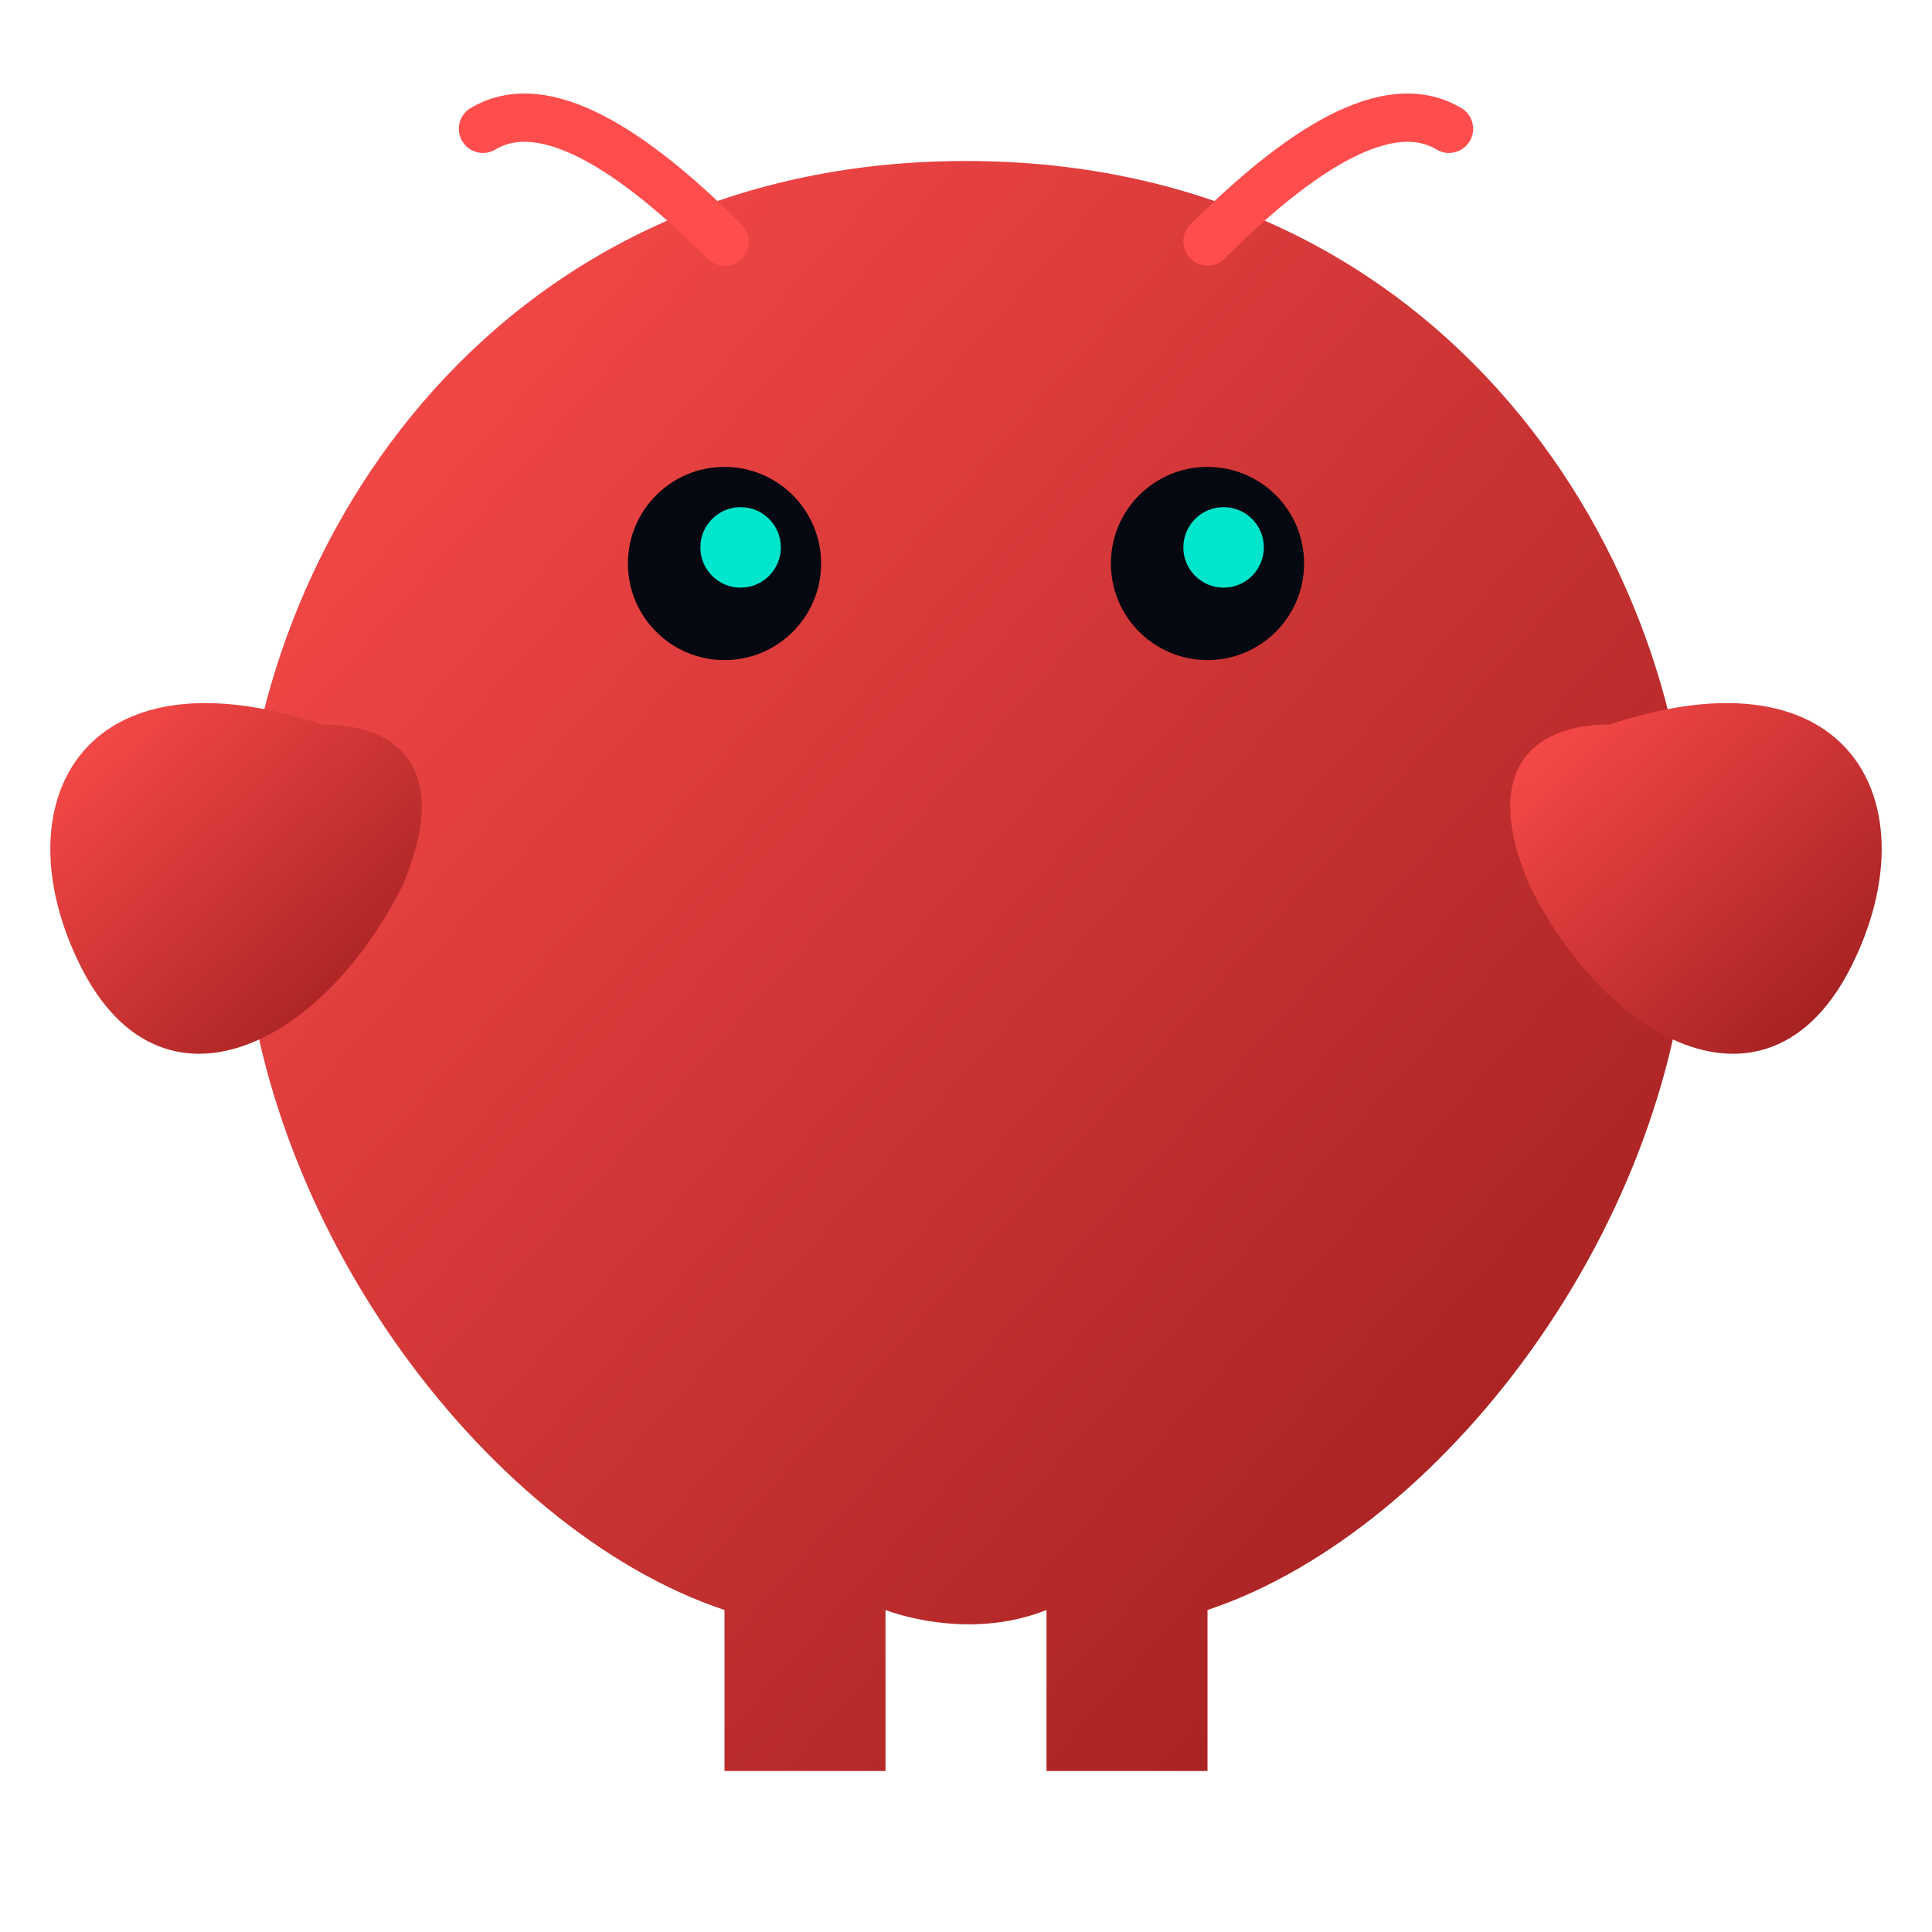
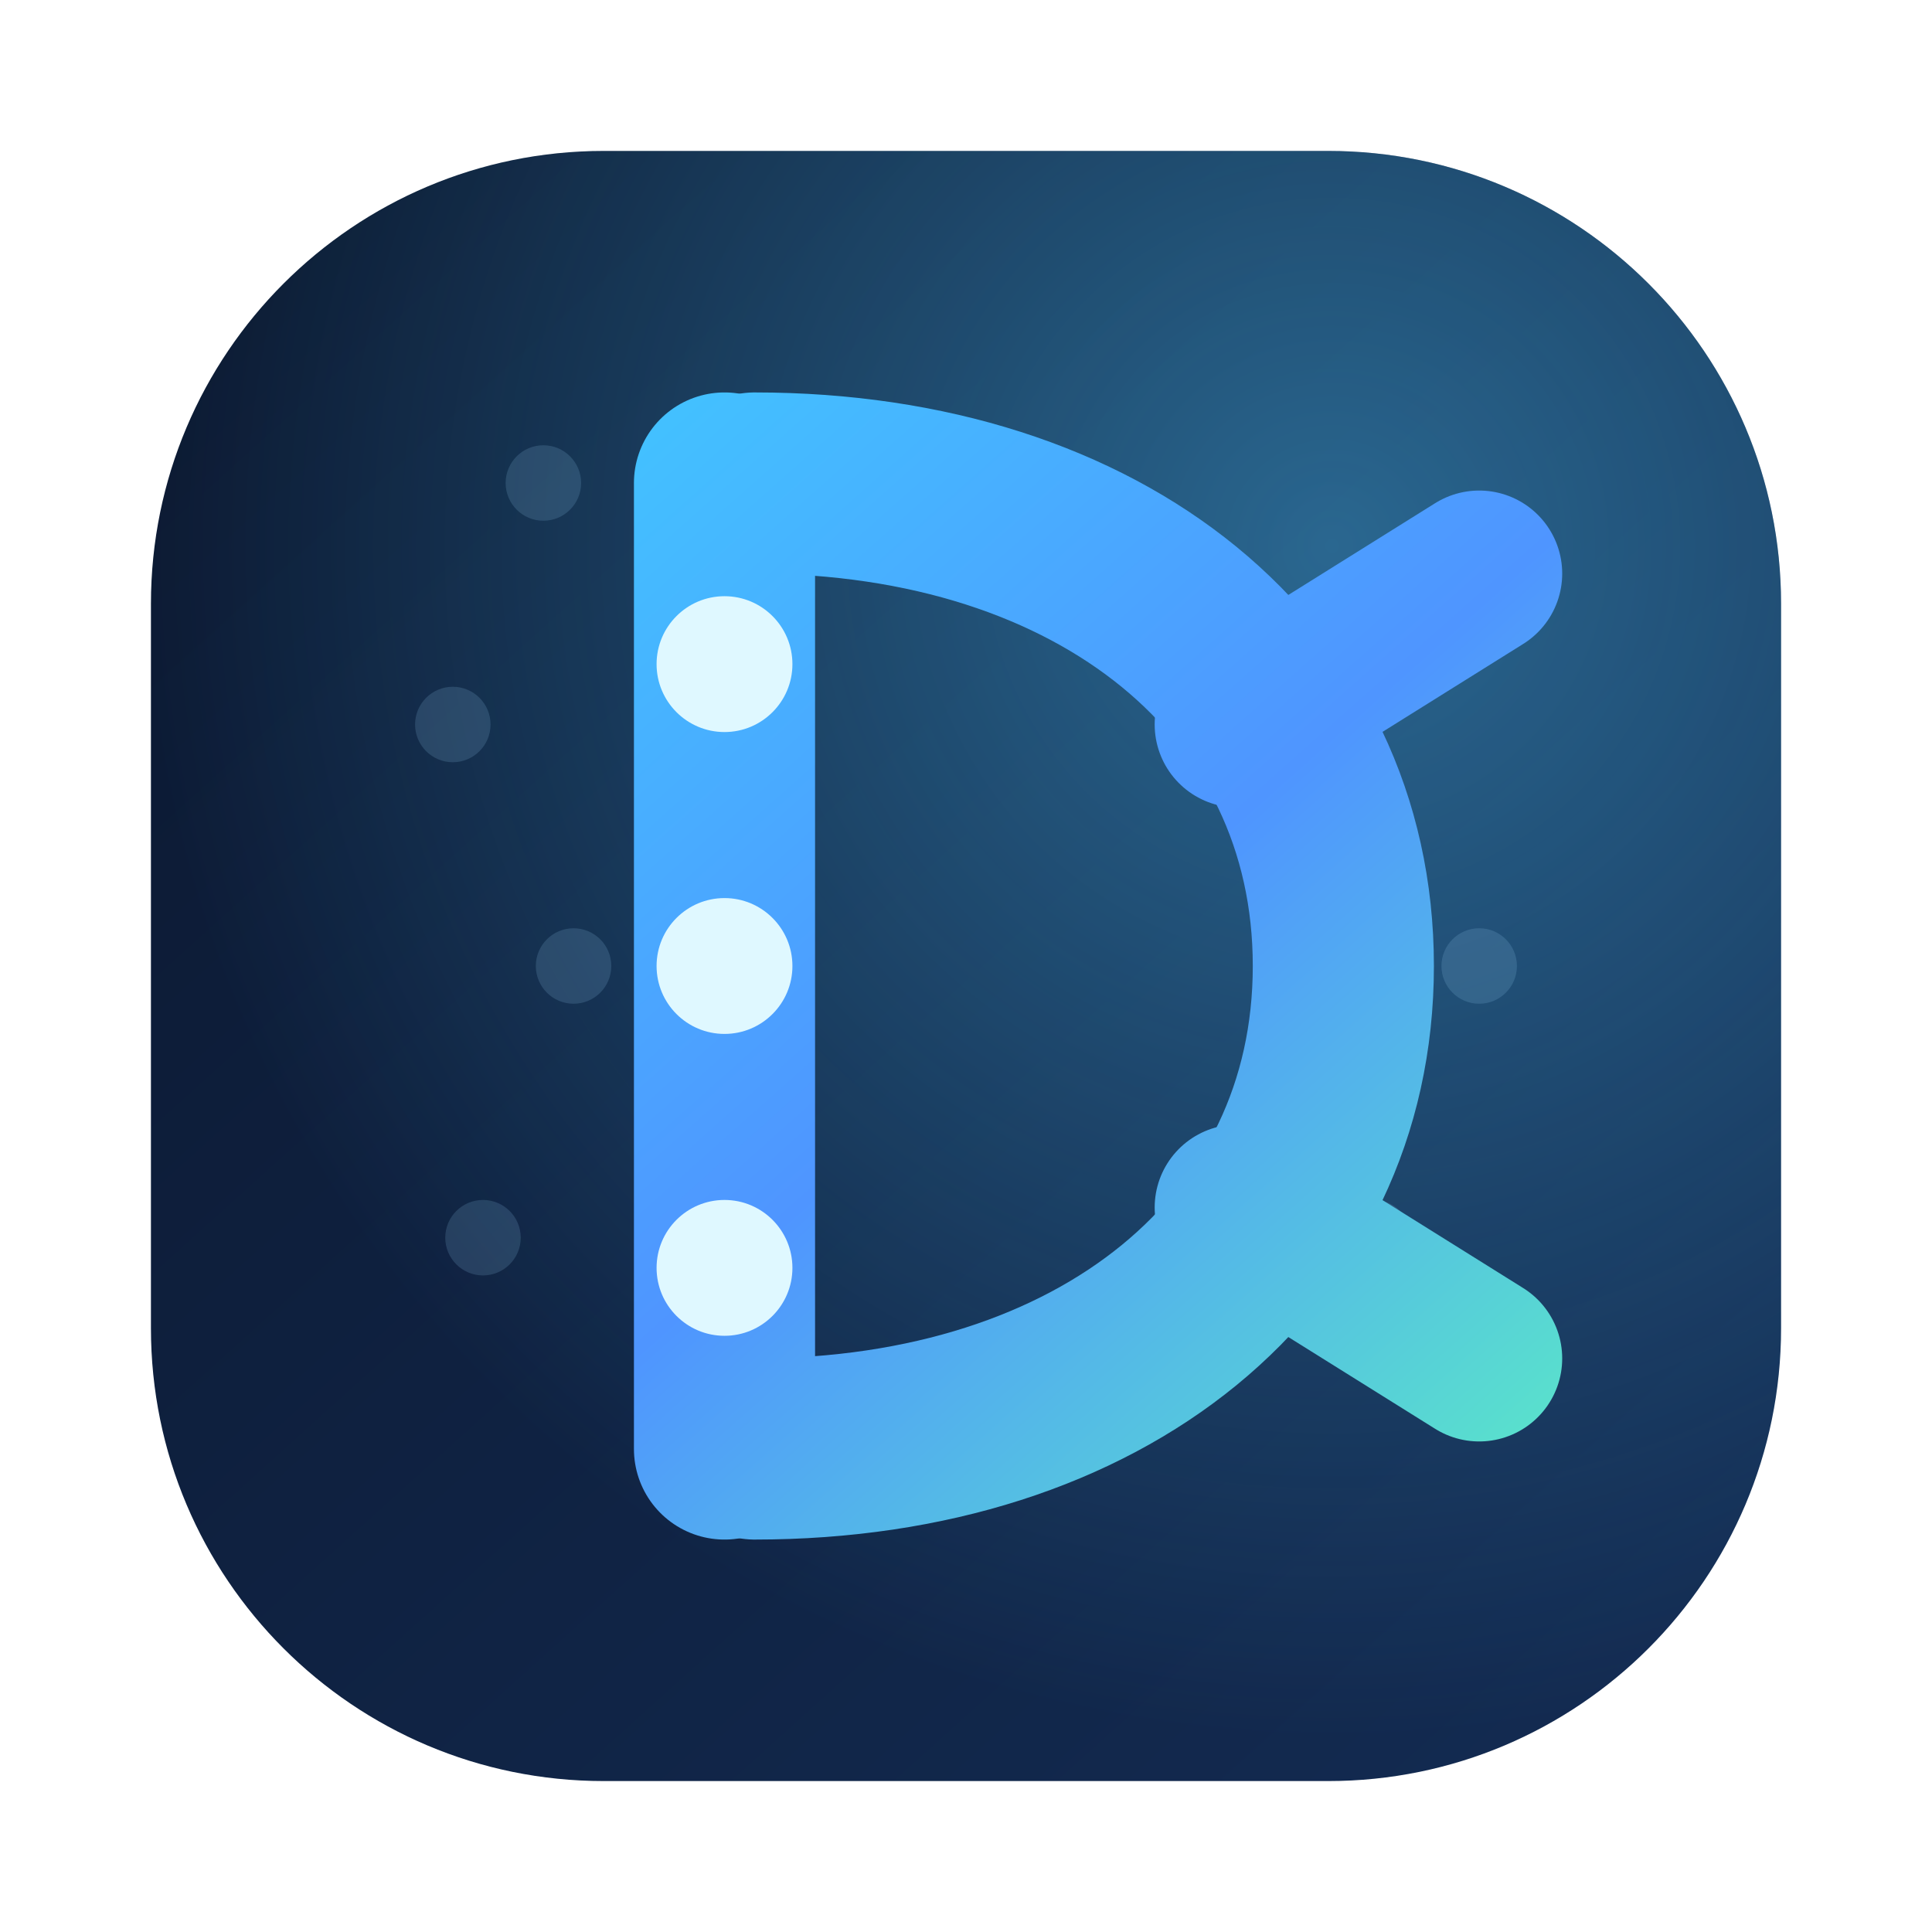
- <svg xmlns="http://www.w3.org/2000/svg" viewBox="0 0 120 120" fill="none">
+ <svg xmlns="http://www.w3.org/2000/svg" width="128" height="128" viewBox="0 0 128 128" fill="none">
  <defs>
-     <linearGradient id="lobster-gradient" x1="0%" y1="0%" x2="100%" y2="100%">
-       <stop offset="0%" stop-color="#ff4d4d" />
-       <stop offset="100%" stop-color="#991b1b" />
+     <linearGradient id="deepclaw-bg" x1="18" y1="14" x2="110" y2="116" gradientUnits="userSpaceOnUse">
+       <stop offset="0" stop-color="#0B1830" />
+       <stop offset="1" stop-color="#132B52" />
    </linearGradient>
+     <linearGradient id="deepclaw-mark" x1="34" y1="26" x2="98" y2="98" gradientUnits="userSpaceOnUse">
+       <stop offset="0" stop-color="#41C8FF" />
+       <stop offset="0.55" stop-color="#4F95FF" />
+       <stop offset="1" stop-color="#59E0CD" />
+     </linearGradient>
+     <radialGradient id="deepclaw-glow" cx="0" cy="0" r="1" gradientUnits="userSpaceOnUse" gradientTransform="translate(88 36) rotate(132.614) scale(78.9471)">
+       <stop stop-color="#4FC8FF" stop-opacity="0.42" />
+       <stop offset="1" stop-color="#4FC8FF" stop-opacity="0" />
+     </radialGradient>
  </defs>
-   <path d="M60 10 C30 10 15 35 15 55 C15 75 30 95 45 100 L45 110 L55 110 L55 100 C55 100 60 102 65 100 L65 110 L75 110 L75 100 C90 95 105 75 105 55 C105 35 90 10 60 10Z" fill="url(#lobster-gradient)" />
-   <path d="M20 45 C5 40 0 50 5 60 C10 70 20 65 25 55 C28 48 25 45 20 45Z" fill="url(#lobster-gradient)" />
-   <path d="M100 45 C115 40 120 50 115 60 C110 70 100 65 95 55 C92 48 95 45 100 45Z" fill="url(#lobster-gradient)" />
-   <path d="M45 15 Q35 5 30 8" stroke="#ff4d4d" stroke-width="3" stroke-linecap="round" />
-   <path d="M75 15 Q85 5 90 8" stroke="#ff4d4d" stroke-width="3" stroke-linecap="round" />
-   <circle cx="45" cy="35" r="6" fill="#050810" />
-   <circle cx="75" cy="35" r="6" fill="#050810" />
-   <circle cx="46" cy="34" r="2.5" fill="#00e5cc" />
-   <circle cx="76" cy="34" r="2.5" fill="#00e5cc" />
+   <rect x="10" y="10" width="108" height="108" rx="30" fill="url(#deepclaw-bg)" />
+   <rect x="10" y="10" width="108" height="108" rx="30" fill="url(#deepclaw-glow)" />
+   <g opacity="0.16" fill="#9EDBFF">
+     <circle cx="36" cy="32" r="2.5" />
+     <circle cx="30" cy="48" r="2.5" />
+     <circle cx="38" cy="64" r="2.5" />
+     <circle cx="32" cy="82" r="2.5" />
+     <circle cx="91" cy="82" r="2.5" />
+     <circle cx="98" cy="64" r="2.5" />
+   </g>
+   <path d="M48 32V96" stroke="url(#deepclaw-mark)" stroke-width="12" stroke-linecap="round" />
+   <circle cx="48" cy="44" r="4.5" fill="#DFF8FF" />
+   <circle cx="48" cy="64" r="4.5" fill="#DFF8FF" />
+   <circle cx="48" cy="84" r="4.5" fill="#DFF8FF" />
+   <path d="M50 32C73 32 89 45 89 64C89 83 73 96 50 96" stroke="url(#deepclaw-mark)" stroke-width="12" stroke-linecap="round" stroke-linejoin="round" />
+   <path d="M82 48L98 38" stroke="url(#deepclaw-mark)" stroke-width="11" stroke-linecap="round" stroke-linejoin="round" />
+   <path d="M82 80L98 90" stroke="url(#deepclaw-mark)" stroke-width="11" stroke-linecap="round" stroke-linejoin="round" />
</svg>
